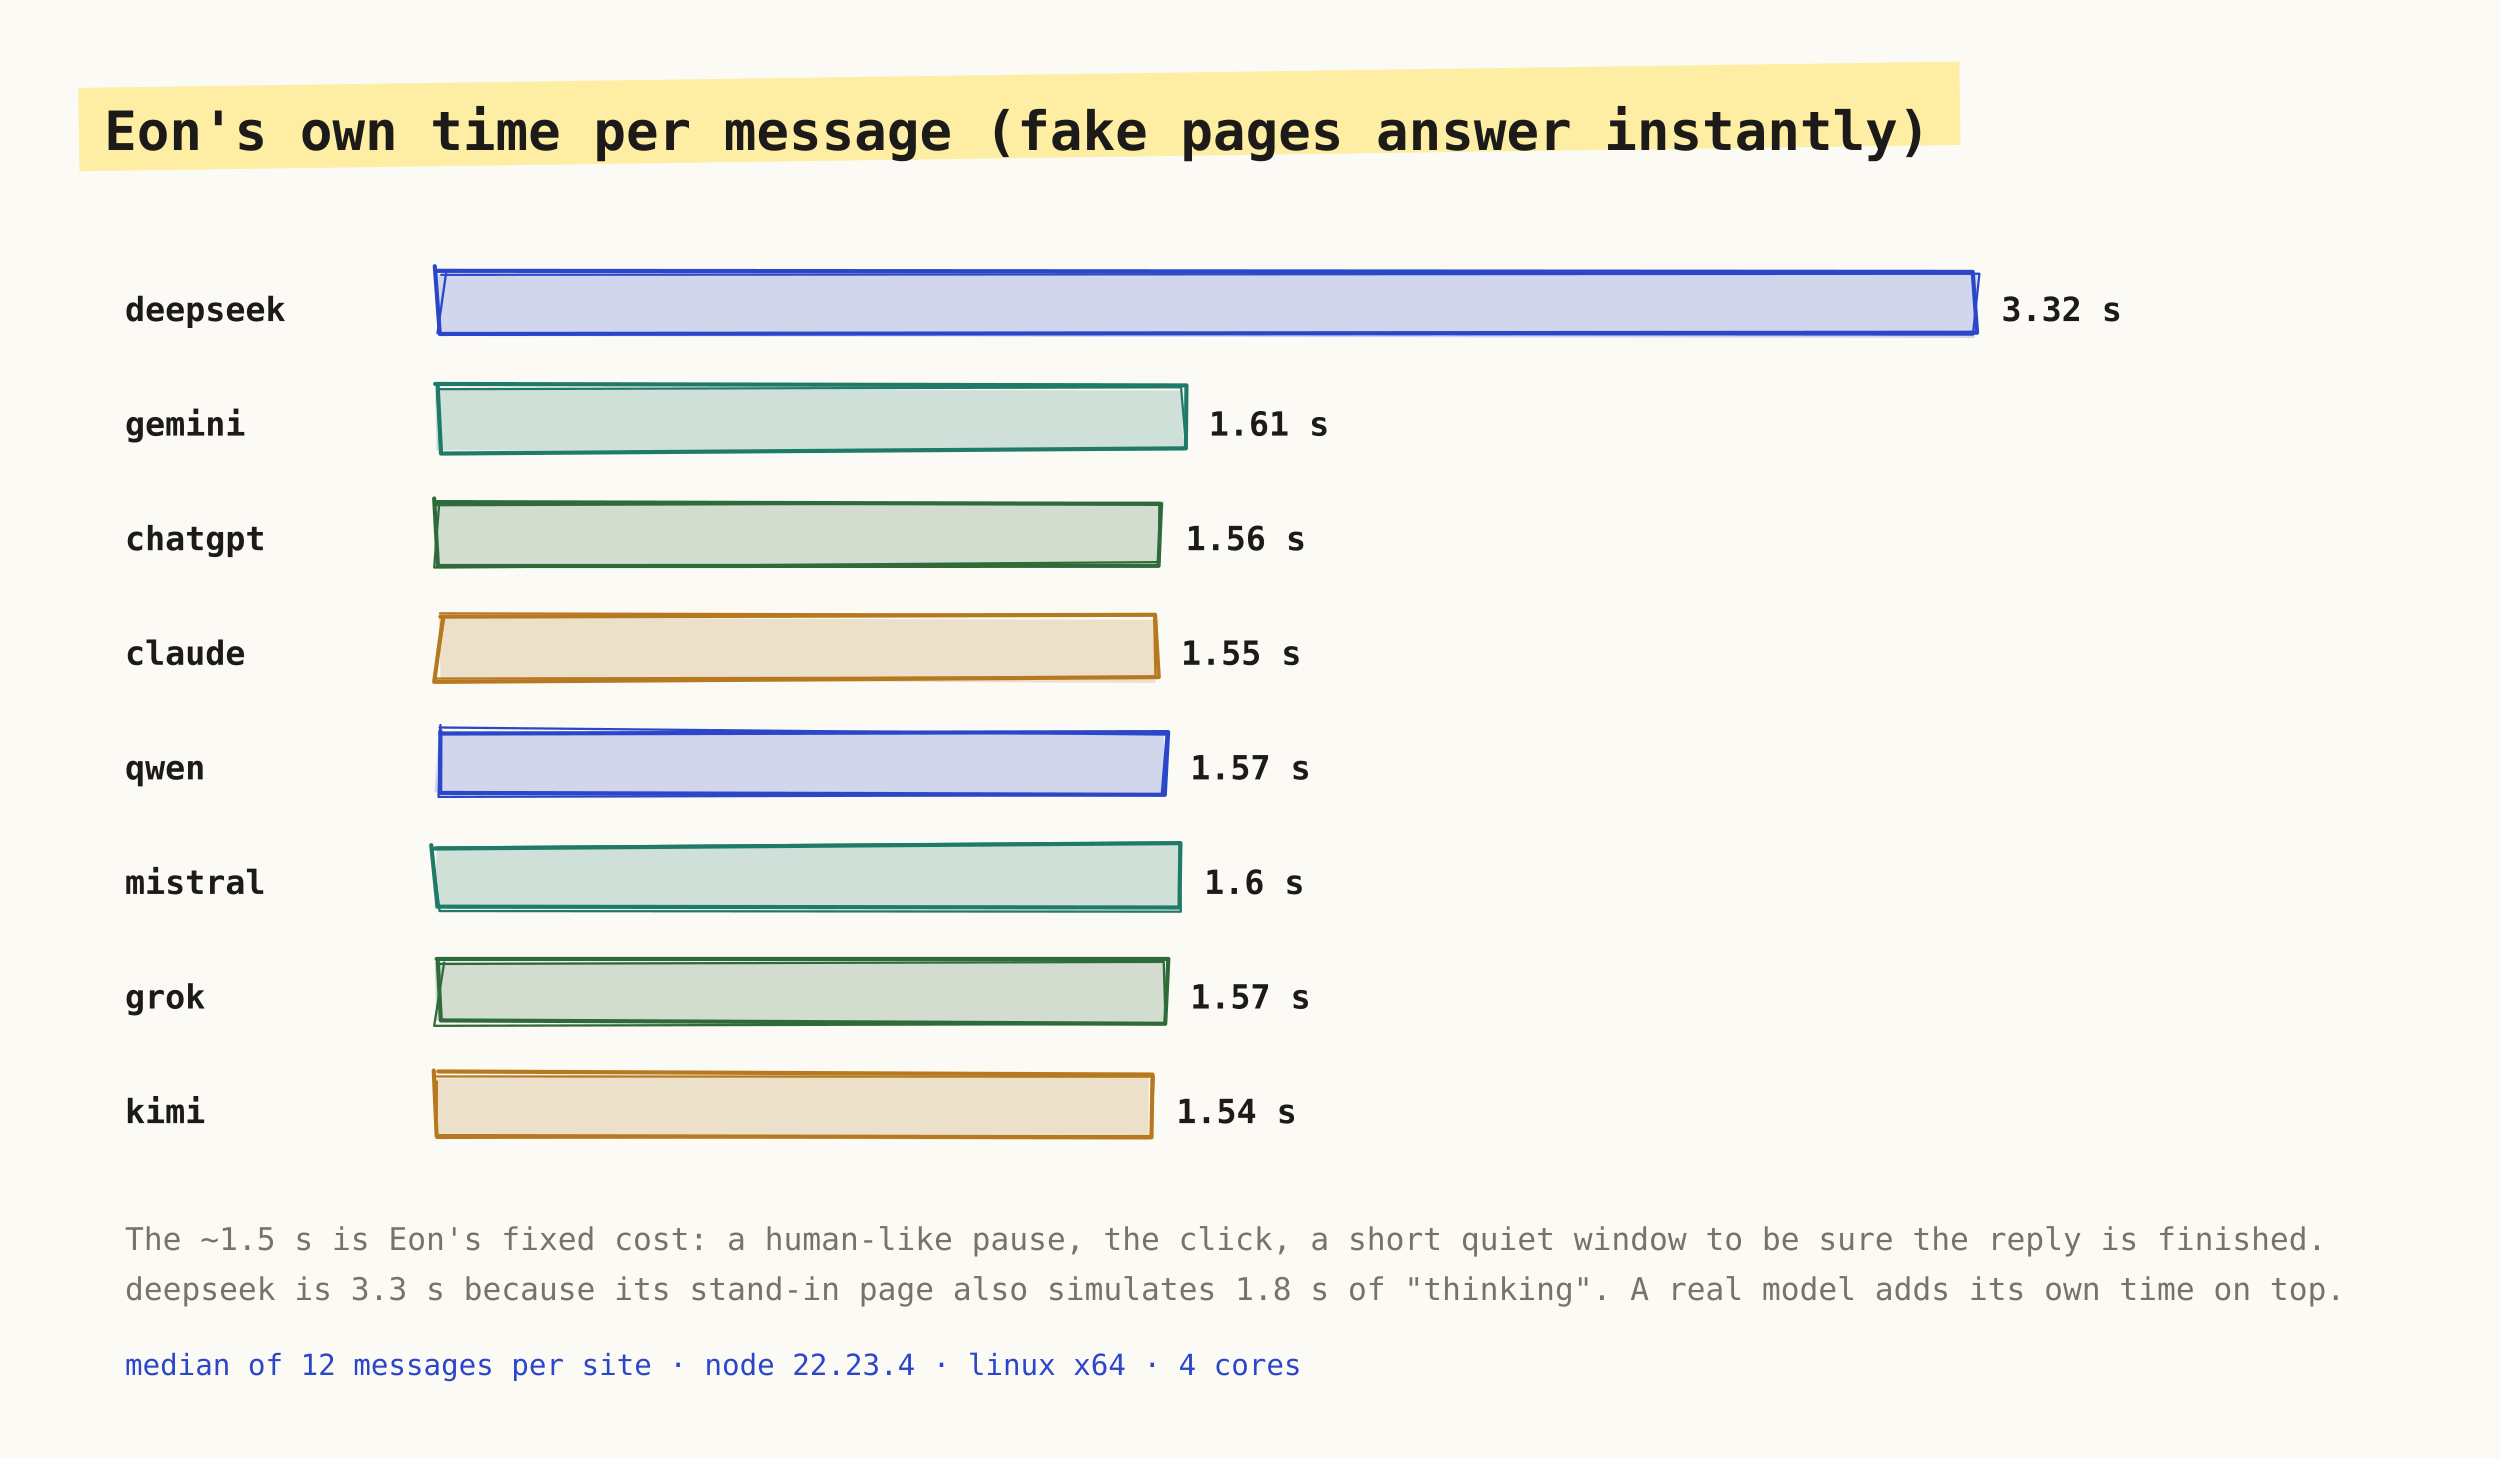
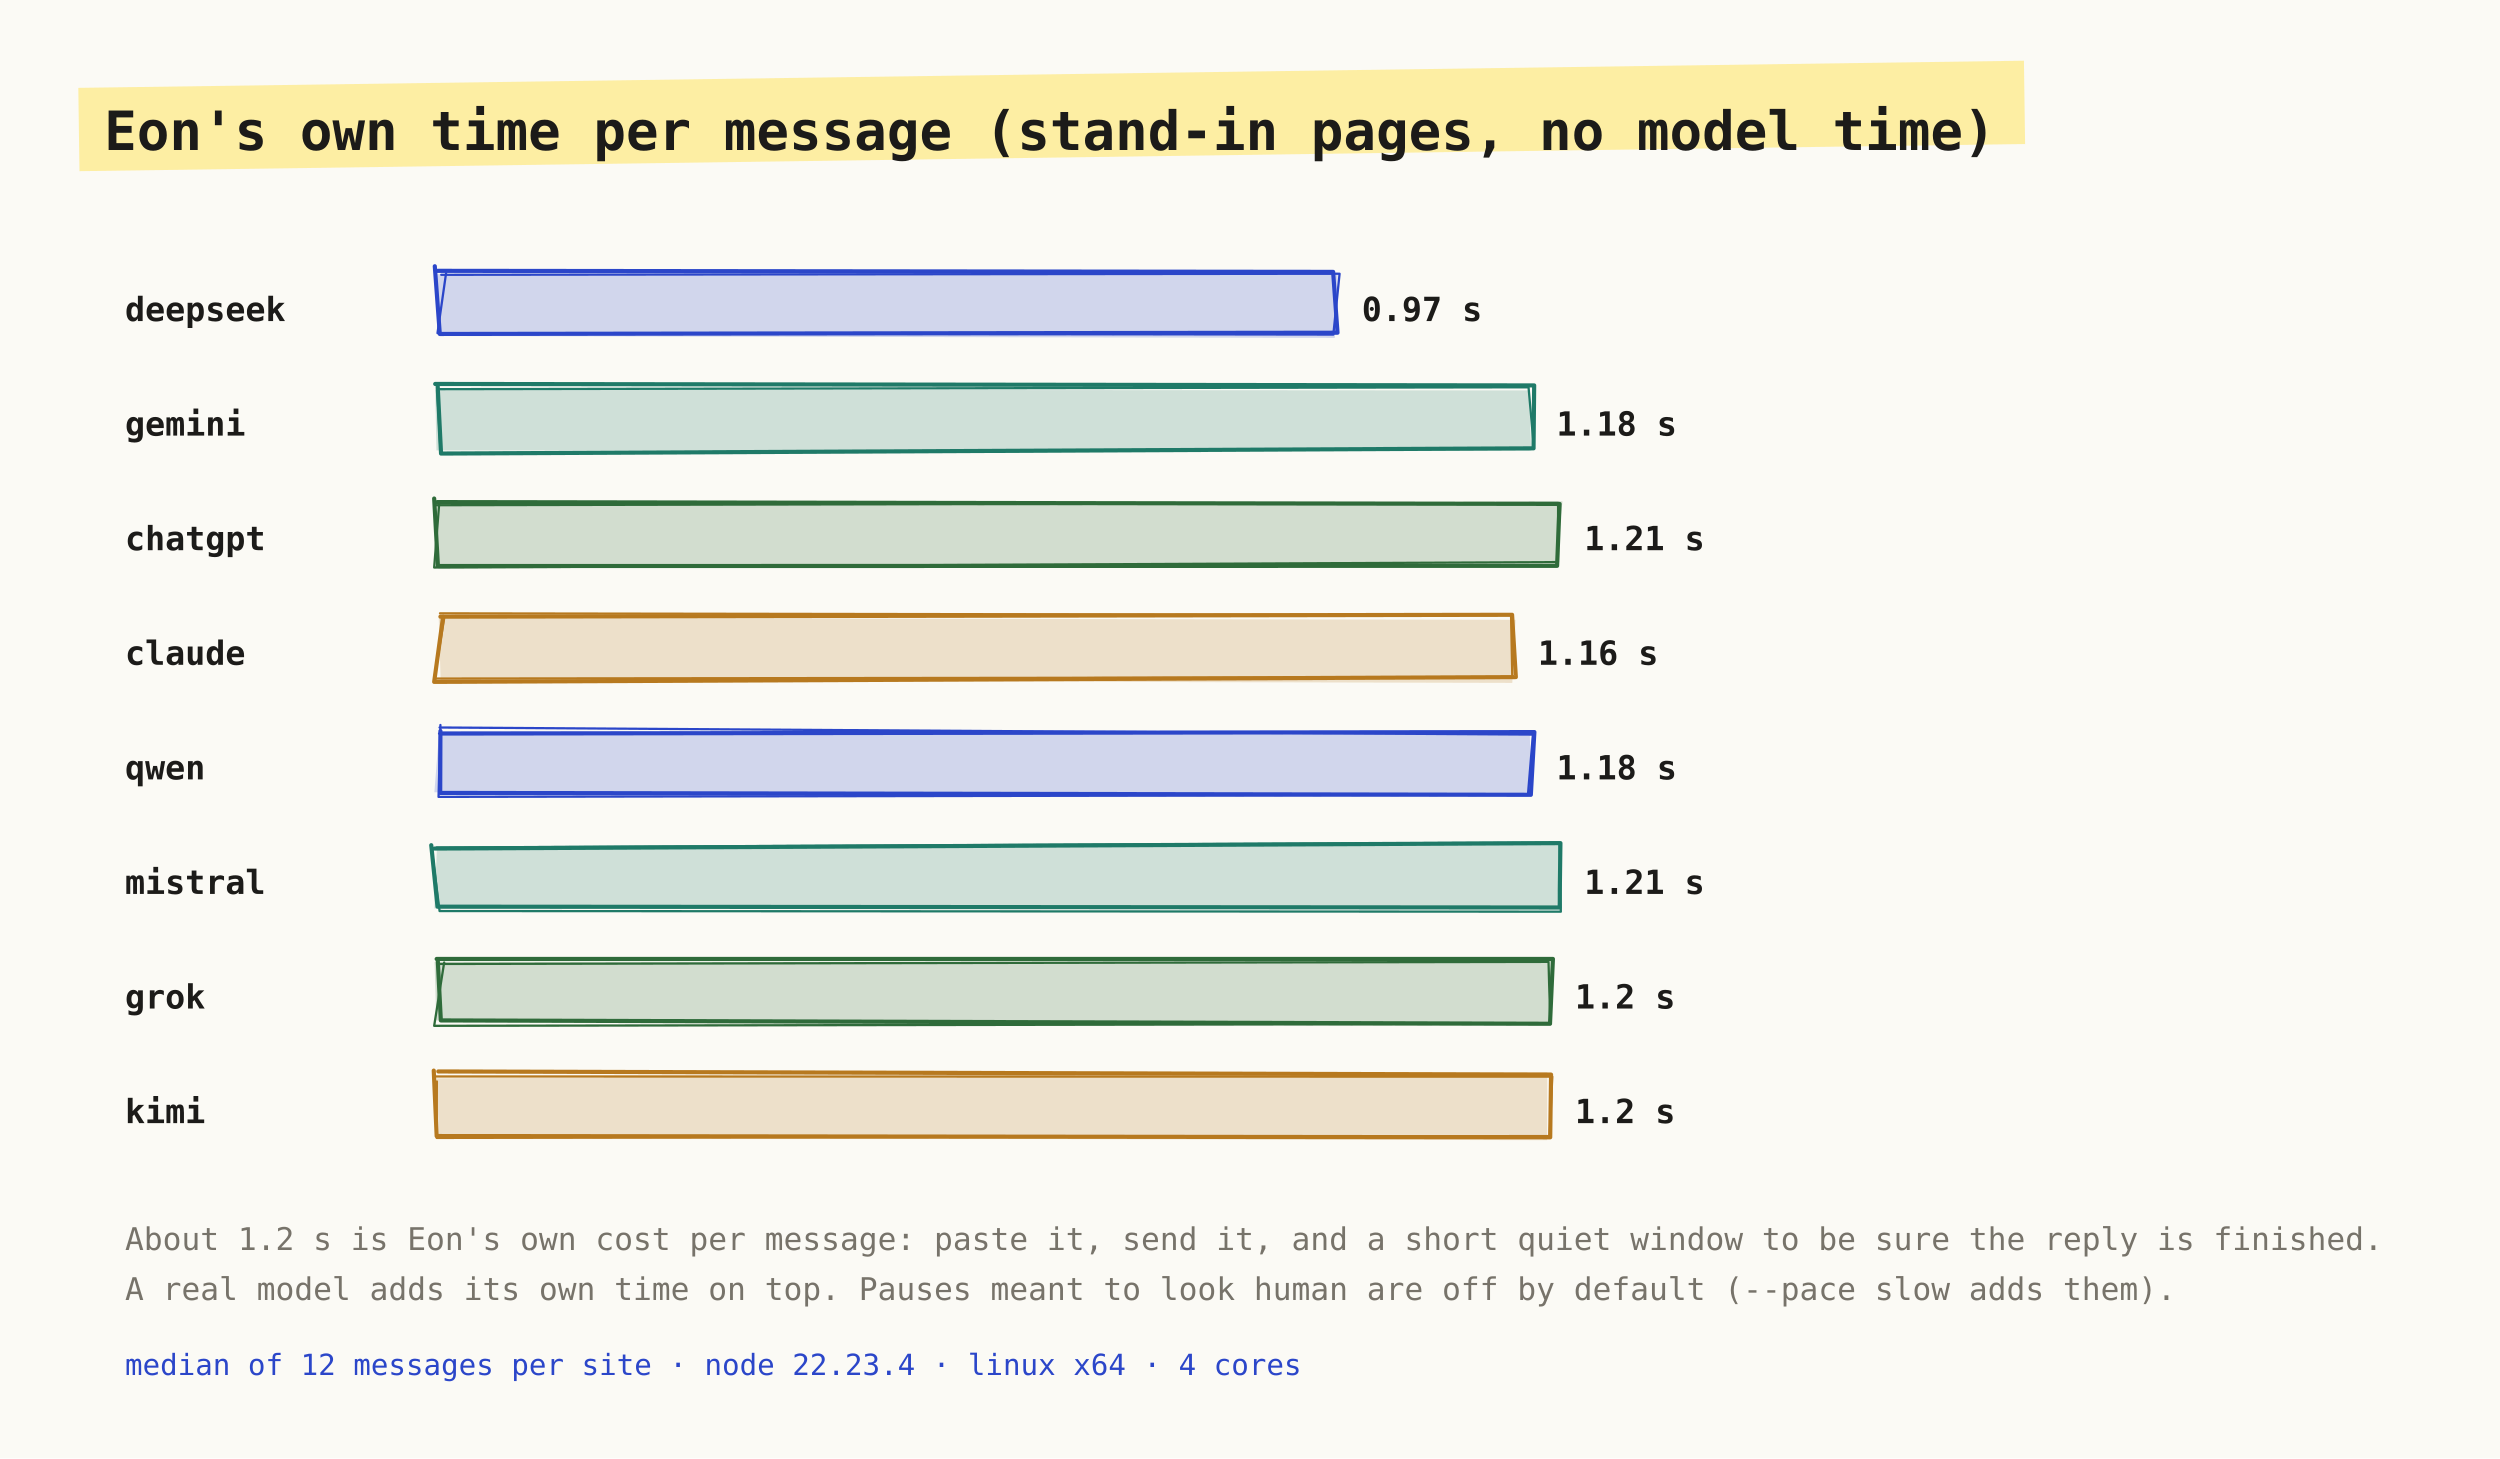
<svg xmlns="http://www.w3.org/2000/svg" width="1200" height="700" viewBox="0 0 1200 700" font-family="JetBrains Mono, DejaVu Sans Mono, monospace">
  <defs>
    <marker id="h" markerWidth="10" markerHeight="10" refX="8" refY="5" orient="auto">
      <path d="M1,1 L9,5 L1,9" fill="none" stroke="#333" stroke-width="1.8" />
    </marker>
    <marker id="hs" markerWidth="10" markerHeight="10" refX="2" refY="5" orient="auto-start-reverse">
      <path d="M1,1 L9,5 L1,9" fill="none" stroke="#333" stroke-width="1.8" />
    </marker>
  </defs>
  <rect width="1200" height="700" fill="#fbfaf5" />
-   <rect x="38" y="42" width="903" height="40" fill="#ffe66d" opacity=".6" transform="rotate(-.8 50 72)" />
-   <text x="50" y="72" font-size="26" fill="#1c1b19" font-weight="800" text-anchor="start">Eon's own time per message (fake pages answer instantly)</text>
+   <rect x="38" y="42" width="934" height="40" fill="#ffe66d" opacity=".6" transform="rotate(-.8 50 72)" />
+   <text x="50" y="72" font-size="26" fill="#1c1b19" font-weight="800" text-anchor="start">Eon's own time per message (stand-in pages, no model time)</text>
  <text x="60" y="154.1" font-size="16" fill="#1c1b19" font-weight="600" text-anchor="start">deepseek</text>
-   <path d="M208.9 131.6 L949.1 130.9 L947.8 162.2 L211.0 161.3 Z" fill="#2b46c933" />
-   <path d="M210.0 130.0 L946.9 130.5 L949.0 159.7 L211.1 160.3 L208.7 127.8" fill="none" stroke="#2b46c9" stroke-width="2" stroke-linejoin="round" stroke-linecap="round" />
-   <path d="M211.8 131.9 L950.1 131.4 L947.0 160.6 L210.0 159.9 L214.1 131.2" fill="none" stroke="#2b46c9" stroke-width="1.1" stroke-linejoin="round" stroke-linecap="round" />
-   <text x="960.7" y="154.1" font-size="16" fill="#1c1b19" font-weight="700" text-anchor="start">3.32 s</text>
+   <path d="M208.9 131.6 L642.1 130.9 L640.7 162.2 L211.0 161.3 Z" fill="#2b46c933" />
+   <path d="M210.0 130.0 L639.9 130.5 L642.0 159.7 L211.1 160.3 L208.7 127.8" fill="none" stroke="#2b46c9" stroke-width="2" stroke-linejoin="round" stroke-linecap="round" />
+   <path d="M211.8 131.9 L643.0 131.4 L640.0 160.6 L210.0 159.9 L214.1 131.2" fill="none" stroke="#2b46c9" stroke-width="1.1" stroke-linejoin="round" stroke-linecap="round" />
+   <text x="653.65" y="154.1" font-size="16" fill="#1c1b19" font-weight="700" text-anchor="start">0.97 s</text>
  <text x="60" y="209.1" font-size="16" fill="#1c1b19" font-weight="600" text-anchor="start">gemini</text>
-   <path d="M208.9 187.0 L567.0 187.4 L568.1 216.4 L209.5 216.2 Z" fill="#1f7a6833" />
-   <path d="M208.9 184.3 L569.5 185.0 L569.2 215.2 L211.7 217.7 L210.1 185.6" fill="none" stroke="#1f7a68" stroke-width="2" stroke-linejoin="round" stroke-linecap="round" />
-   <path d="M210.3 186.8 L566.9 185.9 L569.4 215.2 L211.5 217.6 L209.8 186.2" fill="none" stroke="#1f7a68" stroke-width="1.1" stroke-linejoin="round" stroke-linecap="round" />
-   <text x="580.225" y="209.1" font-size="16" fill="#1c1b19" font-weight="700" text-anchor="start">1.61 s</text>
+   <path d="M208.9 187.0 L733.9 187.4 L735.0 216.4 L209.5 216.2 Z" fill="#1f7a6833" />
+   <path d="M208.9 184.3 L736.4 185.0 L736.1 215.2 L211.7 217.7 L210.1 185.6" fill="none" stroke="#1f7a68" stroke-width="2" stroke-linejoin="round" stroke-linecap="round" />
+   <path d="M210.3 186.8 L733.7 185.9 L736.3 215.2 L211.5 217.6 L209.8 186.2" fill="none" stroke="#1f7a68" stroke-width="1.1" stroke-linejoin="round" stroke-linecap="round" />
+   <text x="747.1" y="209.1" font-size="16" fill="#1c1b19" font-weight="700" text-anchor="start">1.18 s</text>
  <text x="60" y="264.1" font-size="16" fill="#1c1b19" font-weight="600" text-anchor="start">chatgpt</text>
-   <path d="M209.8 240.6 L558.7 240.6 L555.6 269.9 L210.7 272.8 Z" fill="#2f6b3a33" />
-   <path d="M210.0 241.0 L557.3 241.9 L556.1 271.6 L210.2 271.7 L208.4 239.3" fill="none" stroke="#2f6b3a" stroke-width="2" stroke-linejoin="round" stroke-linecap="round" />
-   <path d="M209.5 242.5 L556.5 241.4 L556.4 269.8 L208.4 272.4 L210.8 241.9" fill="none" stroke="#2f6b3a" stroke-width="1.1" stroke-linejoin="round" stroke-linecap="round" />
-   <text x="569.1" y="264.1" font-size="16" fill="#1c1b19" font-weight="700" text-anchor="start">1.56 s</text>
+   <path d="M209.8 240.6 L750.0 240.6 L746.9 269.9 L210.7 272.8 Z" fill="#2f6b3a33" />
+   <path d="M210.0 241.0 L748.6 241.9 L747.4 271.6 L210.2 271.7 L208.4 239.3" fill="none" stroke="#2f6b3a" stroke-width="2" stroke-linejoin="round" stroke-linecap="round" />
+   <path d="M209.5 242.5 L747.9 241.4 L747.8 269.8 L208.4 272.4 L210.8 241.9" fill="none" stroke="#2f6b3a" stroke-width="1.1" stroke-linejoin="round" stroke-linecap="round" />
+   <text x="760.45" y="264.1" font-size="16" fill="#1c1b19" font-weight="700" text-anchor="start">1.21 s</text>
  <text x="60" y="319.1" font-size="16" fill="#1c1b19" font-weight="600" text-anchor="start">claude</text>
-   <path d="M210.6 296.6 L556.2 297.5 L554.6 327.8 L211.5 326.5 Z" fill="#b7791f33" />
-   <path d="M211.4 296.0 L554.4 295.1 L556.2 325.0 L208.4 327.3 L212.7 295.9" fill="none" stroke="#b7791f" stroke-width="2" stroke-linejoin="round" stroke-linecap="round" />
-   <path d="M211.2 294.4 L554.0 295.2 L554.6 325.1 L208.5 325.7 L213.2 296.8" fill="none" stroke="#b7791f" stroke-width="1.1" stroke-linejoin="round" stroke-linecap="round" />
-   <text x="566.875" y="319.1" font-size="16" fill="#1c1b19" font-weight="700" text-anchor="start">1.55 s</text>
+   <path d="M210.6 296.6 L727.5 297.5 L725.9 327.8 L211.5 326.5 Z" fill="#b7791f33" />
+   <path d="M211.4 296.0 L725.8 295.1 L727.6 325.0 L208.4 327.3 L212.7 295.9" fill="none" stroke="#b7791f" stroke-width="2" stroke-linejoin="round" stroke-linecap="round" />
+   <path d="M211.2 294.4 L725.3 295.2 L725.9 325.1 L208.5 325.7 L213.2 296.8" fill="none" stroke="#b7791f" stroke-width="1.1" stroke-linejoin="round" stroke-linecap="round" />
+   <text x="738.2" y="319.1" font-size="16" fill="#1c1b19" font-weight="700" text-anchor="start">1.16 s</text>
  <text x="60" y="374.1" font-size="16" fill="#1c1b19" font-weight="600" text-anchor="start">qwen</text>
-   <path d="M210.8 350.9 L558.5 352.5 L559.4 382.0 L208.5 380.3 Z" fill="#2b46c933" />
-   <path d="M211.2 352.1 L560.7 351.4 L559.1 381.5 L211.3 380.6 L211.4 350.9" fill="none" stroke="#2b46c9" stroke-width="2" stroke-linejoin="round" stroke-linecap="round" />
-   <path d="M211.0 349.2 L560.0 352.6 L557.6 381.6 L210.5 382.5 L211.4 348.0" fill="none" stroke="#2b46c9" stroke-width="1.1" stroke-linejoin="round" stroke-linecap="round" />
-   <text x="571.325" y="374.1" font-size="16" fill="#1c1b19" font-weight="700" text-anchor="start">1.57 s</text>
+   <path d="M210.8 350.9 L734.3 352.5 L735.2 382.0 L208.5 380.3 Z" fill="#2b46c933" />
+   <path d="M211.2 352.1 L736.5 351.4 L734.8 381.5 L211.3 380.6 L211.4 350.9" fill="none" stroke="#2b46c9" stroke-width="2" stroke-linejoin="round" stroke-linecap="round" />
+   <path d="M211.0 349.2 L735.8 352.6 L733.4 381.6 L210.5 382.5 L211.4 348.0" fill="none" stroke="#2b46c9" stroke-width="1.1" stroke-linejoin="round" stroke-linecap="round" />
+   <text x="747.1" y="374.1" font-size="16" fill="#1c1b19" font-weight="700" text-anchor="start">1.18 s</text>
  <text x="60" y="429.1" font-size="16" fill="#1c1b19" font-weight="600" text-anchor="start">mistral</text>
-   <path d="M209.7 407.5 L567.3 404.8 L564.7 435.0 L208.5 436.1 Z" fill="#1f7a6833" />
-   <path d="M208.7 407.3 L566.6 404.7 L566.1 435.6 L210.0 435.2 L207.0 405.7" fill="none" stroke="#1f7a68" stroke-width="2" stroke-linejoin="round" stroke-linecap="round" />
-   <path d="M209.6 406.8 L566.2 404.4 L566.8 437.6 L211.0 437.3 L207.1 406.6" fill="none" stroke="#1f7a68" stroke-width="1.1" stroke-linejoin="round" stroke-linecap="round" />
-   <text x="578.0" y="429.1" font-size="16" fill="#1c1b19" font-weight="700" text-anchor="start">1.6 s</text>
+   <path d="M209.7 407.5 L749.7 404.8 L747.2 435.0 L208.5 436.1 Z" fill="#1f7a6833" />
+   <path d="M208.7 407.3 L749.0 404.7 L748.6 435.6 L210.0 435.2 L207.0 405.7" fill="none" stroke="#1f7a68" stroke-width="2" stroke-linejoin="round" stroke-linecap="round" />
+   <path d="M209.6 406.8 L748.6 404.4 L749.2 437.6 L211.0 437.3 L207.1 406.6" fill="none" stroke="#1f7a68" stroke-width="1.1" stroke-linejoin="round" stroke-linecap="round" />
+   <text x="760.45" y="429.1" font-size="16" fill="#1c1b19" font-weight="700" text-anchor="start">1.21 s</text>
  <text x="60" y="484.1" font-size="16" fill="#1c1b19" font-weight="600" text-anchor="start">grok</text>
-   <path d="M208.6 461.8 L558.3 461.7 L558.5 491.9 L209.4 489.8 Z" fill="#2f6b3a33" />
-   <path d="M209.6 460.3 L560.8 460.3 L559.3 491.4 L211.6 489.8 L210.1 460.4" fill="none" stroke="#2f6b3a" stroke-width="2" stroke-linejoin="round" stroke-linecap="round" />
-   <path d="M210.8 462.7 L558.6 461.7 L559.4 491.5 L208.4 492.4 L213.2 462.0" fill="none" stroke="#2f6b3a" stroke-width="1.1" stroke-linejoin="round" stroke-linecap="round" />
-   <text x="571.325" y="484.1" font-size="16" fill="#1c1b19" font-weight="700" text-anchor="start">1.57 s</text>
+   <path d="M208.6 461.8 L743.0 461.7 L743.2 491.9 L209.4 489.8 Z" fill="#2f6b3a33" />
+   <path d="M209.6 460.3 L745.4 460.3 L744.0 491.4 L211.6 489.8 L210.1 460.4" fill="none" stroke="#2f6b3a" stroke-width="2" stroke-linejoin="round" stroke-linecap="round" />
+   <path d="M210.8 462.7 L743.3 461.7 L744.1 491.5 L208.4 492.4 L213.2 462.0" fill="none" stroke="#2f6b3a" stroke-width="1.1" stroke-linejoin="round" stroke-linecap="round" />
+   <text x="756.0" y="484.1" font-size="16" fill="#1c1b19" font-weight="700" text-anchor="start">1.2 s</text>
  <text x="60" y="539.1" font-size="16" fill="#1c1b19" font-weight="600" text-anchor="start">kimi</text>
-   <path d="M209.4 517.6 L551.4 514.6 L551.3 547.3 L210.8 546.1 Z" fill="#b7791f33" />
-   <path d="M210.4 514.3 L553.2 515.8 L552.7 545.9 L209.6 545.3 L208.2 513.9" fill="none" stroke="#b7791f" stroke-width="2" stroke-linejoin="round" stroke-linecap="round" />
-   <path d="M209.1 516.7 L553.8 516.8 L552.5 545.3 L209.6 546.2 L209.7 519.1" fill="none" stroke="#b7791f" stroke-width="1.1" stroke-linejoin="round" stroke-linecap="round" />
-   <text x="564.65" y="539.1" font-size="16" fill="#1c1b19" font-weight="700" text-anchor="start">1.54 s</text>
-   <text x="60" y="600" font-size="15" fill="#77736a" font-weight="400" text-anchor="start">The ~1.5 s is Eon's fixed cost: a human-like pause, the click, a short quiet window to be sure the reply is finished.</text>
-   <text x="60" y="624" font-size="15" fill="#77736a" font-weight="400" text-anchor="start">deepseek is 3.3 s because its stand-in page also simulates 1.8 s of "thinking". A real model adds its own time on top.</text>
+   <path d="M209.4 517.6 L742.7 514.6 L742.6 547.3 L210.8 546.1 Z" fill="#b7791f33" />
+   <path d="M210.4 514.3 L744.5 515.8 L744.1 545.9 L209.6 545.3 L208.2 513.9" fill="none" stroke="#b7791f" stroke-width="2" stroke-linejoin="round" stroke-linecap="round" />
+   <path d="M209.1 516.7 L745.1 516.8 L743.8 545.3 L209.6 546.2 L209.7 519.1" fill="none" stroke="#b7791f" stroke-width="1.1" stroke-linejoin="round" stroke-linecap="round" />
+   <text x="756.0" y="539.1" font-size="16" fill="#1c1b19" font-weight="700" text-anchor="start">1.2 s</text>
+   <text x="60" y="600" font-size="15" fill="#77736a" font-weight="400" text-anchor="start">About 1.2 s is Eon's own cost per message: paste it, send it, and a short quiet window to be sure the reply is finished.</text>
+   <text x="60" y="624" font-size="15" fill="#77736a" font-weight="400" text-anchor="start">A real model adds its own time on top. Pauses meant to look human are off by default (--pace slow adds them).</text>
  <text x="60" y="660" font-size="14" fill="#2b46c9" font-weight="400" text-anchor="start">median of 12 messages per site · node 22.23.4 · linux x64 · 4 cores</text>
</svg>
